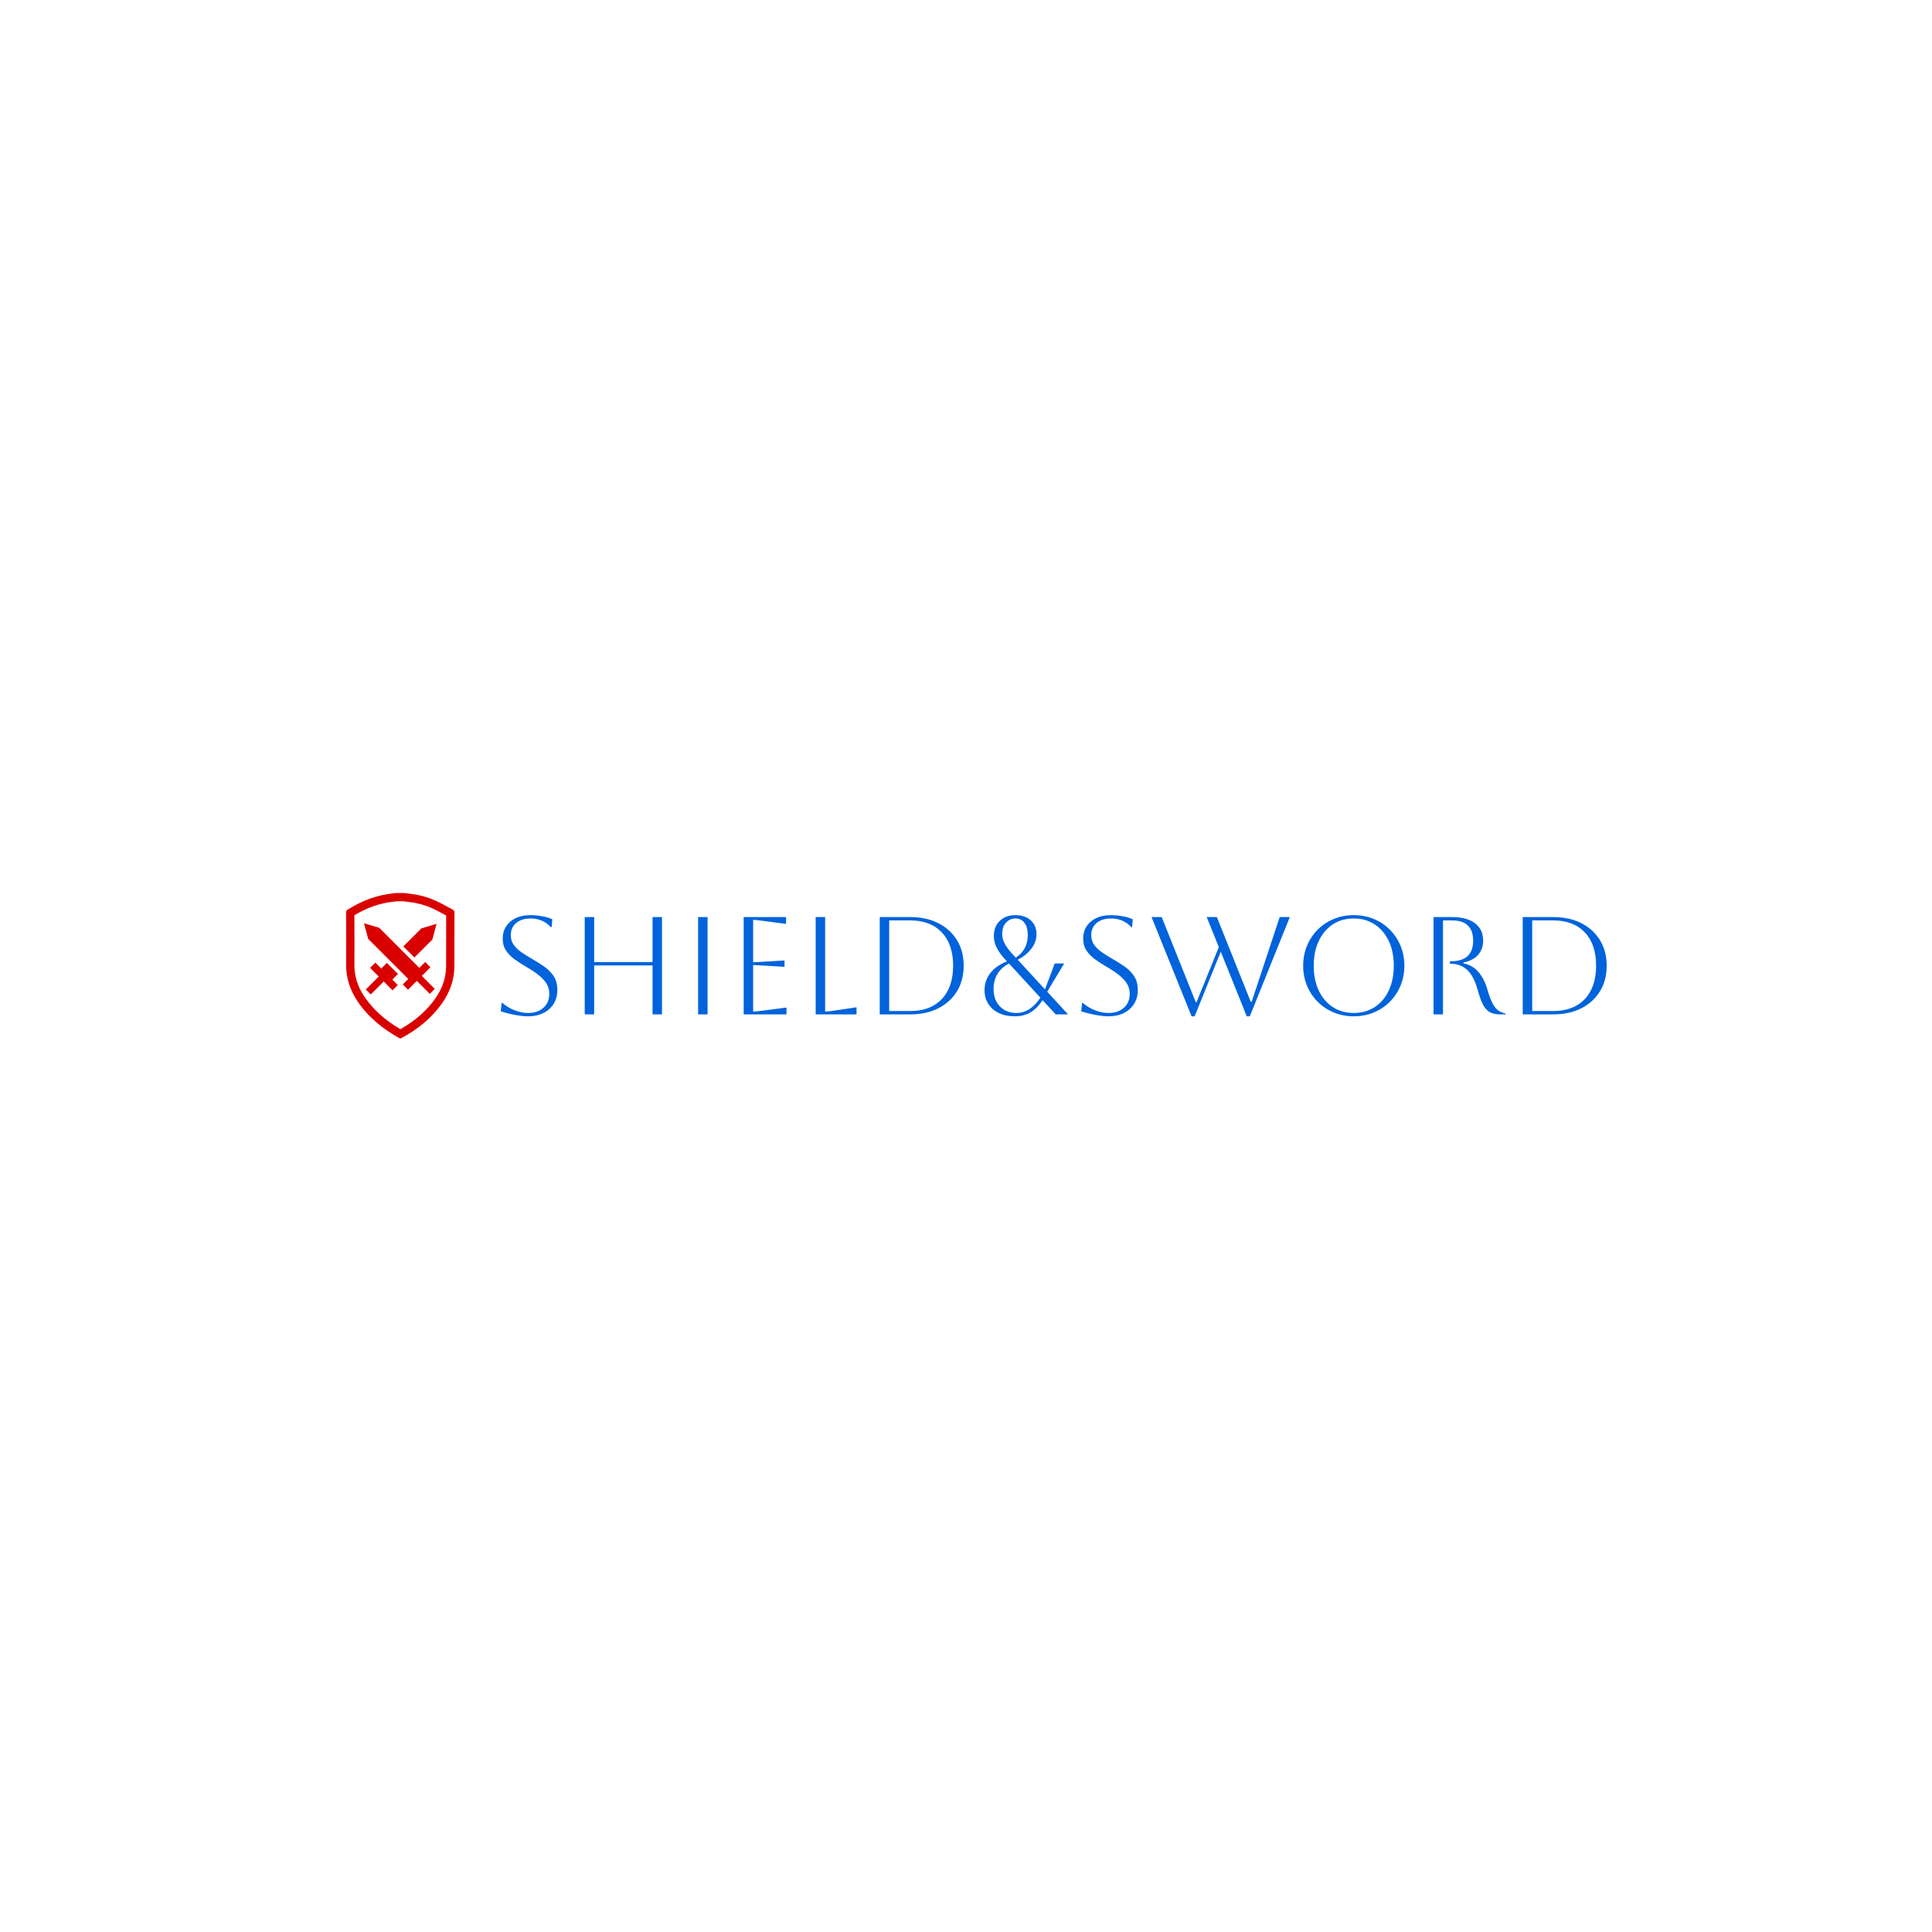
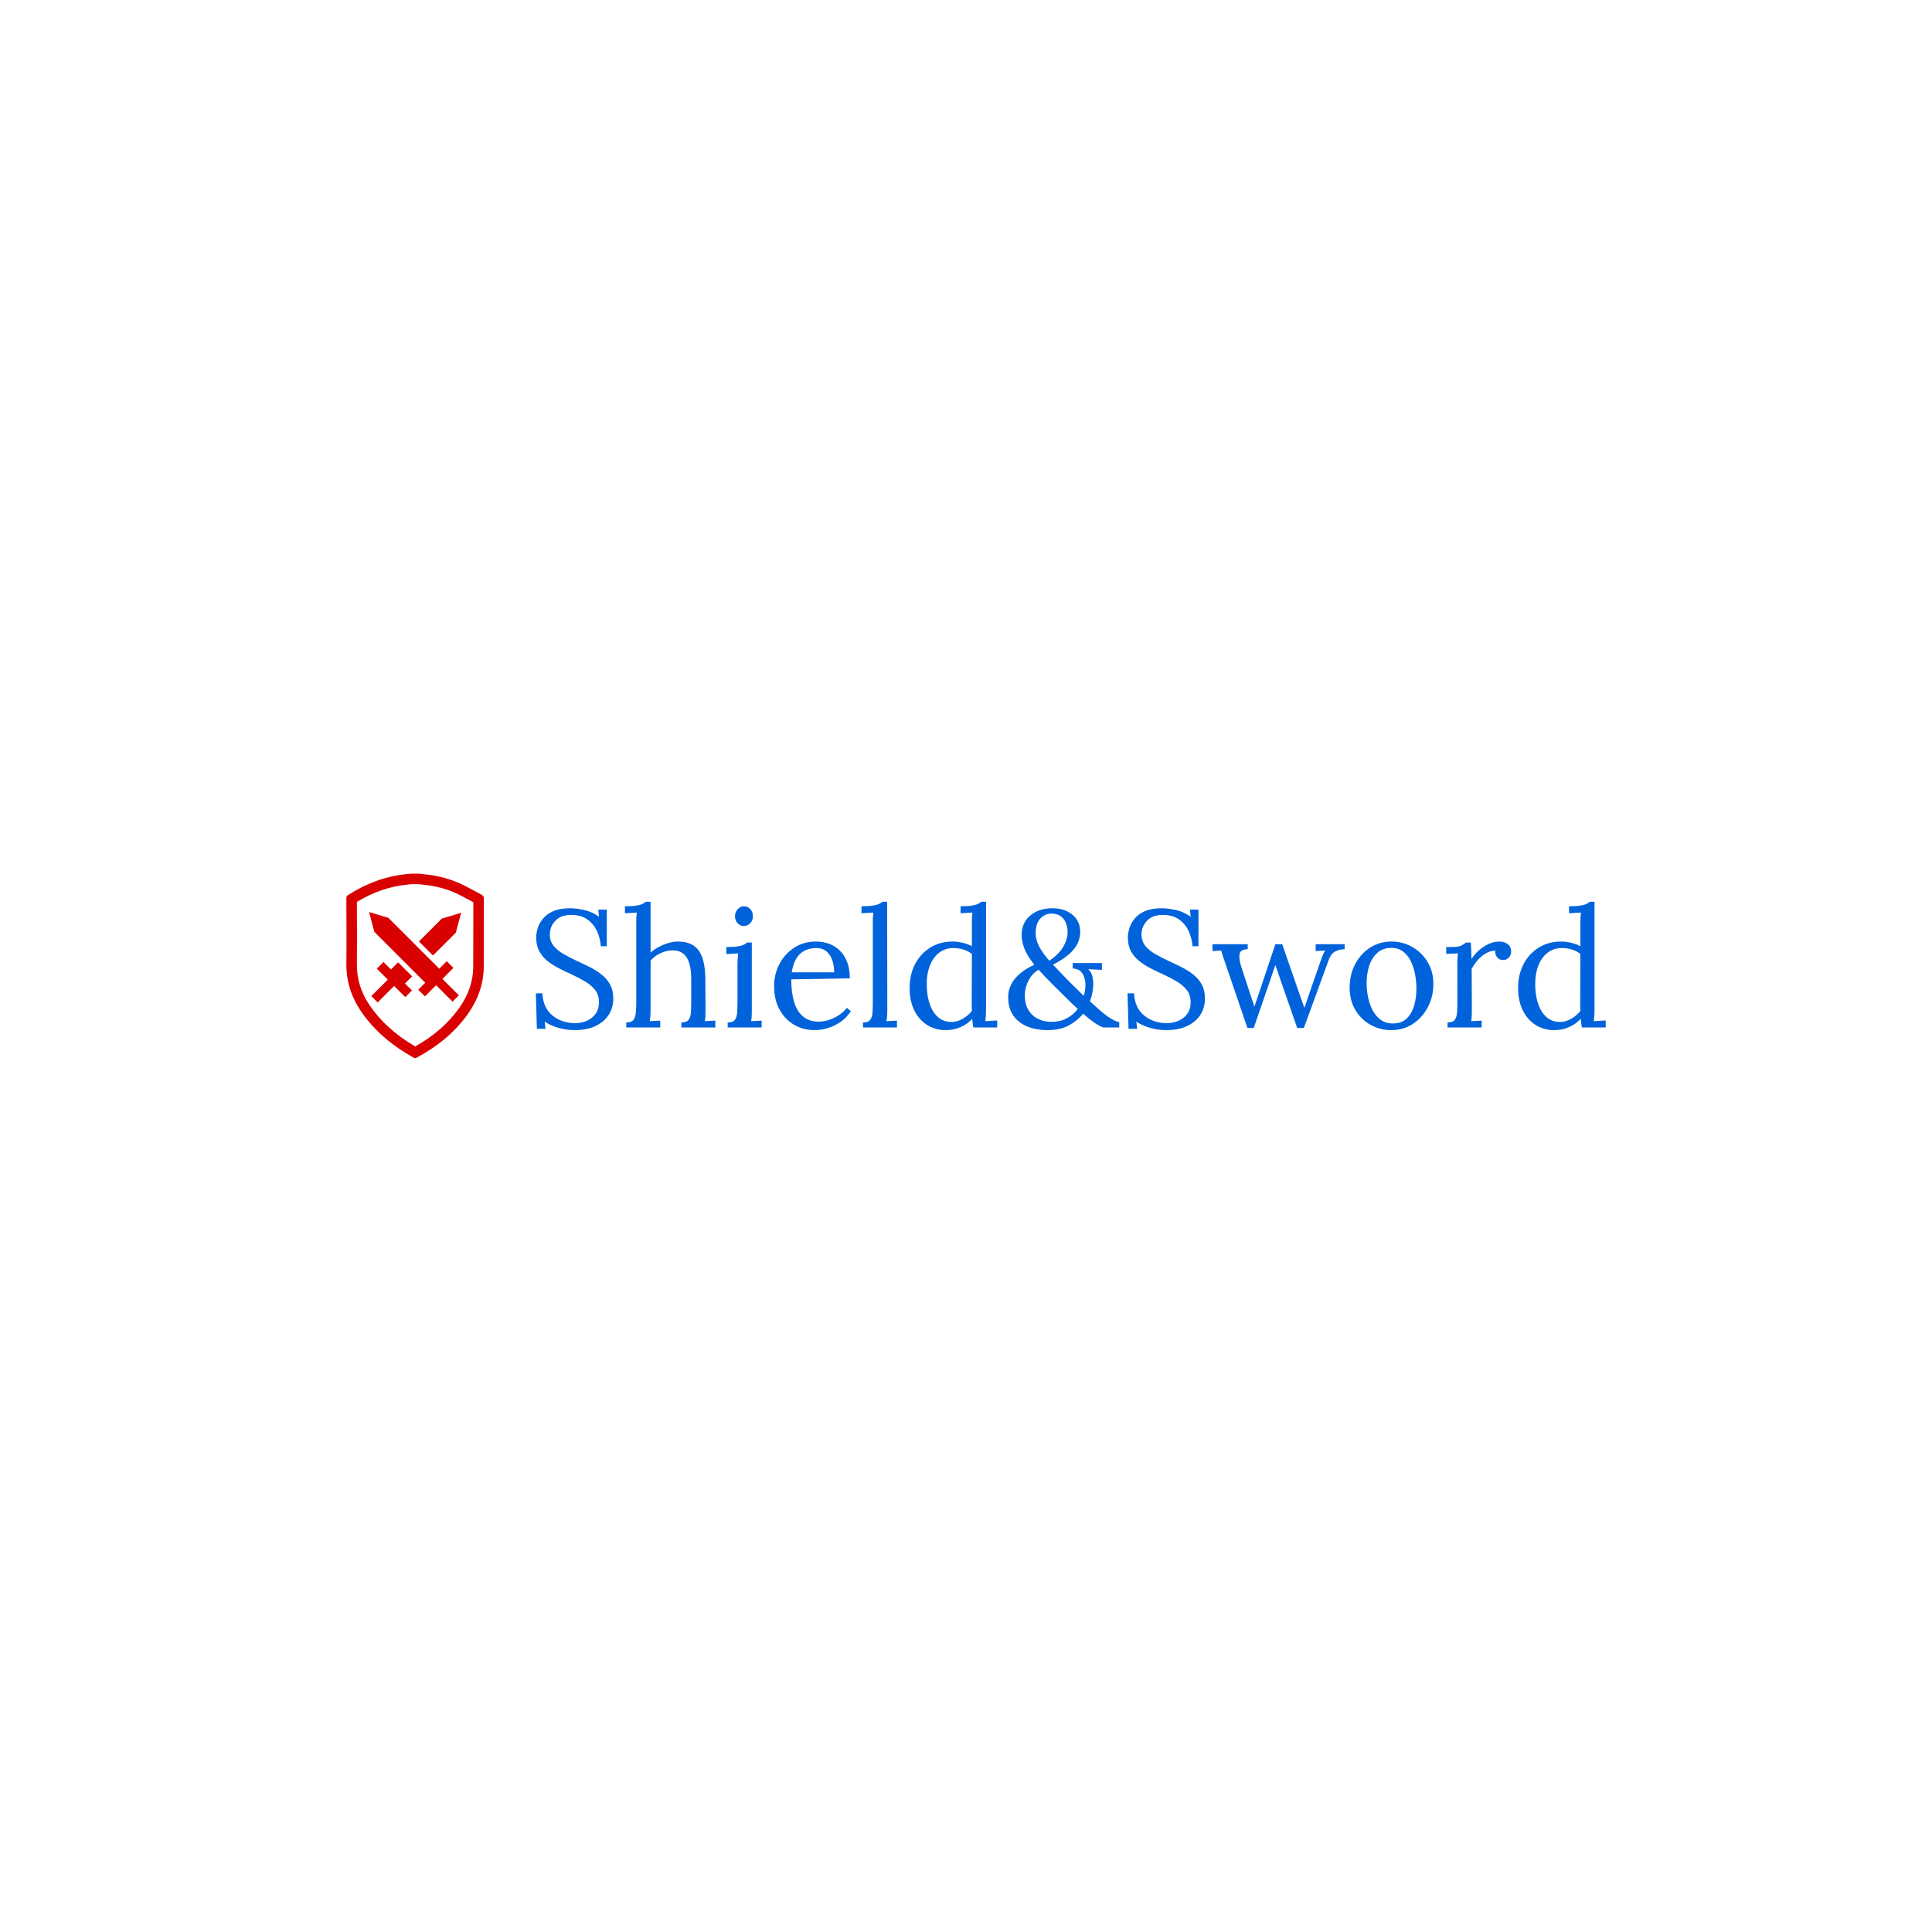
<svg xmlns="http://www.w3.org/2000/svg" version="1.1" width="1500" height="1500" viewBox="0 0 1500 1500">
  <rect width="1500" height="1500" fill="#ffffff" />
-   <g transform="matrix(0.6666667,0,0,0.6666667,249.3939,693.1183)">
-     <svg viewBox="0 0 396 45" data-background-color="#ffffff" preserveAspectRatio="xMidYMid meet" height="170" width="1500">
-       <g id="tight-bounds" transform="matrix(1,0,0,1,0.24,0.08539472)">
-         <svg viewBox="0 0 395.52 44.829" height="44.829" width="395.52">
+   <g transform="matrix(0.6666667,0,0,0.6666667,249.3939,678.2908)">
+     <svg viewBox="0 0 396 57" data-background-color="#ffffff" preserveAspectRatio="xMidYMid meet" height="215" width="1500">
+       <g id="tight-bounds" transform="matrix(1,0,0,1,0.24,0.01690249)">
+         <svg viewBox="0 0 395.52 56.966" height="56.966" width="395.52">
          <g>
-             <svg viewBox="0 0 458.822 52.004" height="44.829" width="395.52">
-               <g transform="matrix(1,0,0,1,63.30242,7.910893)">
-                 <svg viewBox="0 0 395.52 36.182" height="36.182" width="395.52">
+             <svg viewBox="0 0 473.56 68.206" height="56.966" width="395.52">
+               <g transform="matrix(1,0,0,1,78.03969,10.37556)">
+                 <svg viewBox="0 0 395.52 47.455" height="47.455" width="395.52">
                  <g id="textblocktransform">
-                     <svg viewBox="0 0 395.52 36.182" height="36.182" width="395.52" id="textblock">
+                     <svg viewBox="0 0 395.52 47.455" height="47.455" width="395.52" id="textblock">
                      <g>
-                         <svg viewBox="0 0 395.52 36.182" height="36.182" width="395.52">
+                         <svg viewBox="0 0 395.52 47.455" height="47.455" width="395.52">
                          <g transform="matrix(1,0,0,1,0,0)">
-                             <svg width="395.52" viewBox="3.45 -35.7 397.87 36.4" height="36.182" data-palette-color="#0063db">
-                               <path d="M3.45-1.1L3.45-1.1 3.75-4.1 4.05-4.1Q6-2.4 8.45-1.45 10.9-0.5 13.3-0.5L13.3-0.5Q16.7-0.5 18.8-2.38 20.9-4.25 20.9-7.4L20.9-7.4Q20.9-9.15 20.13-10.65 19.35-12.15 17.57-13.7 15.8-15.25 12.7-17.05L12.7-17.05Q10.55-18.3 8.6-19.68 6.65-21.05 5.4-22.88 4.15-24.7 4.15-27.25L4.15-27.25Q4.15-31.05 6.9-33.38 9.65-35.7 14.15-35.7L14.15-35.7Q16.15-35.7 18.45-35.27 20.75-34.85 22-34.2L22-34.2 21.75-31.4 21.45-31.4Q18.6-34.5 14.15-34.5L14.15-34.5Q10.95-34.5 9-32.88 7.05-31.25 7.05-28.5L7.05-28.5Q7.05-26.45 8.13-24.98 9.2-23.5 10.9-22.33 12.6-21.15 14.55-20.05L14.55-20.05Q16.8-18.75 18.93-17.3 21.05-15.85 22.43-13.83 23.8-11.8 23.8-8.75L23.8-8.75Q23.8-5.95 22.5-3.83 21.2-1.7 18.82-0.5 16.45 0.7 13.3 0.7L13.3 0.7Q11.3 0.7 8.6 0.2 5.9-0.3 3.45-1.1ZM37.05 0L33.65 0 33.65-35 37.05-35 37.05-18.8 58.05-18.8 58.05-35 61.45-35 61.45 0 58.05 0 58.05-17.6 37.05-17.6 37.05 0ZM77.85 0L74.45 0 74.45-35 77.85-35 77.85 0ZM106.24 0L90.84 0 90.84-35 106.09-35 106.09-32.55 97.34-33.7Q95.04-34 94.24-34L94.24-34 94.24-18.75Q94.89-18.75 97.34-18.9L97.34-18.9 105.54-19.4 105.54-17.1 97.34-17.6Q94.89-17.75 94.24-17.75L94.24-17.75 94.24-1Q95.14-1 97.39-1.3L97.39-1.3 106.24-2.45 106.24 0ZM116.74 0L116.74-35 120.14-35 120.14-1Q121.09-1 123.14-1.3L123.14-1.3 131.44-2.55 131.44 0 116.74 0ZM150.79 0L139.79 0 139.79-35 150.79-35Q156.59-35 160.89-32.8 165.19-30.6 167.59-26.68 169.99-22.75 169.99-17.5L169.99-17.5Q169.99-12.25 167.59-8.33 165.19-4.4 160.89-2.2 156.59 0 150.79 0L150.79 0ZM150.79-33.8L150.79-33.8 143.19-33.8 143.19-1.2 150.79-1.2Q158.04-1.2 162.11-5.5 166.19-9.8 166.19-17.5L166.19-17.5Q166.19-25.2 162.11-29.5 158.04-33.8 150.79-33.8ZM207.54 0L203.09 0 198.39-5.1Q196.34-2.05 193.96-0.68 191.59 0.7 188.34 0.7L188.34 0.7Q185.09 0.7 182.64-0.48 180.19-1.65 178.84-3.78 177.49-5.9 177.49-8.7L177.49-8.7Q177.49-12.15 179.56-14.83 181.64-17.5 185.54-19.05L185.54-19.05 185.14-19.5Q182.84-22 181.84-24.03 180.84-26.05 180.84-28.2L180.84-28.2Q180.84-31.6 182.99-33.65 185.14-35.7 188.64-35.7L188.64-35.7Q192.04-35.7 194.11-33.83 196.19-31.95 196.19-28.85L196.19-28.85Q196.19-26.05 194.36-23.65 192.54-21.25 189.44-19.65L189.44-19.65 199.24-9 202.74-18.3 206.14-18.3 200.04-8.15 207.54 0ZM187.39-21.85L187.39-21.85 188.74-20.4Q193.04-23.25 193.04-28.5L193.04-28.5Q193.04-31.35 191.86-32.93 190.69-34.5 188.64-34.5L188.64-34.5Q186.59-34.5 185.21-32.98 183.84-31.45 183.84-28.95L183.84-28.95Q183.84-27.25 184.69-25.58 185.54-23.9 187.39-21.85ZM180.74-9.1L180.74-9.1Q180.74-5.25 183.01-2.88 185.29-0.5 188.94-0.5L188.94-0.5Q193.94-0.5 197.59-6L197.59-6 186.29-18.3Q180.74-15.35 180.74-9.1ZM212.28-1.1L212.28-1.1 212.58-4.1 212.88-4.1Q214.83-2.4 217.28-1.45 219.73-0.5 222.13-0.5L222.13-0.5Q225.53-0.5 227.63-2.38 229.73-4.25 229.73-7.4L229.73-7.4Q229.73-9.15 228.96-10.65 228.18-12.15 226.41-13.7 224.63-15.25 221.53-17.05L221.53-17.05Q219.38-18.3 217.43-19.68 215.48-21.05 214.23-22.88 212.98-24.7 212.98-27.25L212.98-27.25Q212.98-31.05 215.73-33.38 218.48-35.7 222.98-35.7L222.98-35.7Q224.98-35.7 227.28-35.27 229.58-34.85 230.83-34.2L230.83-34.2 230.58-31.4 230.28-31.4Q227.43-34.5 222.98-34.5L222.98-34.5Q219.78-34.5 217.83-32.88 215.88-31.25 215.88-28.5L215.88-28.5Q215.88-26.45 216.96-24.98 218.03-23.5 219.73-22.33 221.43-21.15 223.38-20.05L223.38-20.05Q225.63-18.75 227.76-17.3 229.88-15.85 231.26-13.83 232.63-11.8 232.63-8.75L232.63-8.75Q232.63-5.95 231.33-3.83 230.03-1.7 227.66-0.5 225.28 0.7 222.13 0.7L222.13 0.7Q220.13 0.7 217.43 0.2 214.73-0.3 212.28-1.1ZM251.98 0.7L237.58-35 241.23-35 253.48-4.4 253.78-4.4 261.78-24.2 257.43-35 261.08-35 273.28-4.5 273.58-4.5 283.68-35 287.33-35 272.93 0.7 271.83 0.7 262.48-22.55 253.08 0.7 251.98 0.7ZM292.13-17.5L292.13-17.5Q292.13-21.35 293.5-24.68 294.88-28 297.35-30.48 299.83-32.95 303.15-34.33 306.48-35.7 310.33-35.7L310.33-35.7Q314.18-35.7 317.5-34.33 320.83-32.95 323.3-30.48 325.78-28 327.15-24.68 328.53-21.35 328.53-17.5L328.53-17.5Q328.53-13.65 327.15-10.33 325.78-7 323.3-4.53 320.83-2.05 317.5-0.68 314.18 0.7 310.33 0.7L310.33 0.7Q306.48 0.7 303.15-0.68 299.83-2.05 297.35-4.53 294.88-7 293.5-10.33 292.13-13.65 292.13-17.5ZM295.93-17.5L295.93-17.5Q295.93-12.4 297.73-8.58 299.53-4.75 302.78-2.63 306.03-0.5 310.33-0.5L310.33-0.5Q314.63-0.5 317.88-2.63 321.13-4.75 322.93-8.6 324.73-12.45 324.73-17.5L324.73-17.5Q324.73-22.55 322.93-26.38 321.13-30.2 317.88-32.35 314.63-34.5 310.33-34.5L310.33-34.5Q306.03-34.5 302.8-32.38 299.58-30.25 297.75-26.43 295.93-22.6 295.93-17.5ZM339.03 0L339.03-35 345.73-35Q351.03-35 353.95-32.77 356.88-30.55 356.88-26.55L356.88-26.55Q356.88-23.45 355.05-21.4 353.23-19.35 349.78-18.65L349.78-18.65 349.78-18.35Q353.08-17.7 355.18-15.25 357.28-12.8 358.33-9.2L358.33-9.2Q359.28-5.9 360.2-4.08 361.13-2.25 362.25-1.45 363.38-0.65 364.93-0.3L364.93-0.3 364.93 0 362.88 0Q360.68 0 359.25-0.8 357.83-1.6 356.83-3.5 355.83-5.4 354.93-8.75L354.93-8.75Q353.48-13.9 351.08-16.05 348.68-18.2 345.23-18.2L345.23-18.2 344.93-18.2 344.93-19.1 345.23-19.1Q353.28-19.1 353.28-26.5L353.28-26.5Q353.28-33.8 345.73-33.8L345.73-33.8 342.43-33.8 342.43 0 339.03 0ZM382.12 0L371.12 0 371.12-35 382.12-35Q387.92-35 392.22-32.8 396.52-30.6 398.92-26.68 401.32-22.75 401.32-17.5L401.32-17.5Q401.32-12.25 398.92-8.33 396.52-4.4 392.22-2.2 387.92 0 382.12 0L382.12 0ZM382.12-33.8L382.12-33.8 374.52-33.8 374.52-1.2 382.12-1.2Q389.37-1.2 393.45-5.5 397.52-9.8 397.52-17.5L397.52-17.5Q397.52-25.2 393.45-29.5 389.37-33.8 382.12-33.8Z" opacity="1" transform="matrix(1,0,0,1,0,0)" fill="#0063db" class="wordmark-text-0" data-fill-palette-color="primary" id="text-0" />
+                             <svg width="395.52" viewBox="2.9 -37.75 321.27 38.55" height="47.455" data-palette-color="#0063db">
+                               <path d="M24.2-24.4L22.4-24.4Q22.25-26.8 21.25-28.95 20.25-31.1 18.35-32.45 16.45-33.8 13.5-33.8L13.5-33.8Q10.4-33.8 8.75-32.05 7.1-30.3 7.1-27.95L7.1-27.95Q7.1-25.85 8.3-24.43 9.5-23 11.43-21.93 13.35-20.85 15.5-19.85L15.5-19.85Q17.4-19 19.3-18.03 21.2-17.05 22.75-15.8 24.3-14.55 25.23-12.83 26.15-11.1 26.15-8.7L26.15-8.7Q26.15-5.95 24.78-3.8 23.4-1.65 20.8-0.43 18.2 0.8 14.45 0.8L14.45 0.8Q12.2 0.8 9.8 0.15 7.4-0.5 5.55-1.75L5.55-1.75 5.8 0.4 3.2 0.4 2.9-10.25 4.85-10.25Q5.1-5.85 7.9-3.58 10.7-1.3 14.65-1.3L14.65-1.3Q16.6-1.3 18.25-2.02 19.9-2.75 20.88-4.15 21.85-5.55 21.85-7.55L21.85-7.55Q21.85-9.8 20.65-11.3 19.45-12.8 17.55-13.9 15.65-15 13.5-16L13.5-16Q11.6-16.85 9.75-17.8 7.9-18.75 6.38-19.98 4.85-21.2 3.93-22.9 3-24.6 3-27L3-27Q3-28.3 3.45-29.8 3.9-31.3 5.03-32.68 6.15-34.05 8.13-34.93 10.1-35.8 13.15-35.8L13.15-35.8Q15.05-35.8 17.43-35.27 19.8-34.75 21.85-33.25L21.85-33.25 21.65-35.4 24.2-35.4 24.2-24.4ZM46.6 0L46.6-1.5Q48.15-1.5 48.75-2.27 49.35-3.05 49.45-4.42 49.55-5.8 49.55-7.6L49.55-7.6 49.55-14.6Q49.55-18.9 48.17-21.05 46.8-23.2 43.85-23.15L43.85-23.15Q42-23.1 40.22-22.25 38.45-21.4 37.35-20.05L37.35-20.05 37.35-5.3Q37.35-4.3 37.3-3.53 37.25-2.75 37.1-1.9L37.1-1.9Q37.9-1.95 38.67-1.98 39.45-2 40.25-2.05L40.25-2.05 40.25 0 30.05 0 30.05-1.5Q31.6-1.5 32.2-2.27 32.8-3.05 32.92-4.42 33.05-5.8 33.05-7.6L33.05-7.6 33.05-31.25Q33.05-32.05 33.07-32.77 33.1-33.5 33.2-34.5L33.2-34.5Q32.3-34.45 31.42-34.4 30.55-34.35 29.65-34.3L29.65-34.3 29.65-36.4Q31.85-36.4 33.07-36.6 34.3-36.8 34.92-37.1 35.55-37.4 35.9-37.75L35.9-37.75 37.35-37.75 37.35-22.5Q38.45-23.45 39.82-24.18 41.2-24.9 42.67-25.35 44.15-25.8 45.55-25.8L45.55-25.8Q49.9-25.8 51.82-23.08 53.75-20.35 53.8-14.6L53.8-14.6 53.85-5.3Q53.85-4.3 53.82-3.53 53.8-2.75 53.65-1.9L53.65-1.9Q54.45-1.95 55.22-1.98 56-2 56.8-2.05L56.8-2.05 56.8 0 46.6 0ZM60.5 0L60.5-1.5Q62.05-1.5 62.65-2.27 63.25-3.05 63.34-4.42 63.45-5.8 63.45-7.6L63.45-7.6 63.45-19Q63.45-19.8 63.5-20.53 63.55-21.25 63.65-22.25L63.65-22.25Q62.75-22.2 61.87-22.15 61-22.1 60.09-22.05L60.09-22.05 60.09-24.15Q62.3-24.15 63.5-24.35 64.7-24.55 65.32-24.85 65.95-25.15 66.3-25.5L66.3-25.5 67.75-25.5 67.75-5.3Q67.75-4.3 67.72-3.53 67.7-2.75 67.55-1.9L67.55-1.9Q68.34-1.95 69.12-1.98 69.9-2 70.7-2.05L70.7-2.05 70.7 0 60.5 0ZM65.34-30.45L65.34-30.45Q64.3-30.45 63.5-31.3 62.7-32.15 62.7-33.4L62.7-33.4Q62.7-34.65 63.52-35.52 64.34-36.4 65.39-36.4L65.39-36.4Q66.55-36.4 67.32-35.52 68.09-34.65 68.09-33.4L68.09-33.4Q68.09-32.15 67.27-31.3 66.45-30.45 65.34-30.45ZM86.64 0.8L86.64 0.8Q83.19 0.8 80.42-0.83 77.64-2.45 76.04-5.43 74.44-8.4 74.44-12.45L74.44-12.45Q74.44-15.95 76.02-19 77.59-22.05 80.44-23.93 83.29-25.8 87.04-25.8L87.04-25.8Q89.14-25.8 90.97-25.13 92.79-24.45 94.19-23.08 95.59-21.7 96.39-19.63 97.19-17.55 97.19-14.75L97.19-14.75 79.59-14.45Q79.59-10.65 80.42-7.78 81.24-4.9 83.09-3.33 84.94-1.75 87.84-1.75L87.84-1.75Q89.39-1.75 91.02-2.3 92.64-2.85 94.04-3.8 95.44-4.75 96.29-5.9L96.29-5.9 97.49-4.9Q96.14-2.8 94.24-1.55 92.34-0.3 90.34 0.25 88.34 0.8 86.64 0.8ZM79.74-16.55L79.74-16.55 92.49-16.55Q92.49-18.35 91.97-20.03 91.44-21.7 90.24-22.78 89.04-23.85 87.09-23.85L87.09-23.85Q84.19-23.85 82.27-22.13 80.34-20.4 79.74-16.55ZM101.14 0L101.14-1.5Q102.69-1.5 103.29-2.27 103.89-3.05 103.99-4.42 104.09-5.8 104.09-7.6L104.09-7.6 104.09-31.25Q104.09-32.05 104.11-32.77 104.14-33.5 104.24-34.5L104.24-34.5Q103.34-34.45 102.47-34.4 101.59-34.35 100.69-34.3L100.69-34.3 100.69-36.4Q102.89-36.4 104.11-36.6 105.34-36.8 105.97-37.1 106.59-37.4 106.94-37.75L106.94-37.75 108.39-37.75 108.44-5.3Q108.44-4.3 108.39-3.53 108.34-2.75 108.19-1.9L108.19-1.9Q108.99-1.95 109.77-1.98 110.54-2 111.34-2.05L111.34-2.05 111.34 0 101.14 0ZM125.94 0.8L125.94 0.8Q122.89 0.8 120.44-0.73 117.99-2.25 116.56-5.1 115.14-7.95 115.14-11.8L115.14-11.8Q115.14-15.9 116.79-19.05 118.44-22.2 121.36-24 124.29-25.8 127.99-25.8L127.99-25.8Q129.64-25.8 131.26-25.38 132.89-24.95 133.84-24.4L133.84-24.4 133.84-31.25Q133.84-32.05 133.86-32.77 133.89-33.5 133.99-34.5L133.99-34.5Q133.09-34.45 132.21-34.4 131.34-34.35 130.44-34.3L130.44-34.3 130.44-36.4Q132.64-36.4 133.84-36.6 135.04-36.8 135.66-37.1 136.29-37.4 136.64-37.75L136.64-37.75 138.09-37.75 138.09-5.3Q138.09-4.5 138.04-3.7 137.99-2.9 137.89-1.9L137.89-1.9Q138.79-1.95 139.66-2 140.54-2.05 141.44-2.1L141.44-2.1 141.44 0 134.29 0Q134.14-0.75 134.06-1.38 133.99-2 133.94-2.6L133.94-2.6Q132.54-1.05 130.49-0.13 128.44 0.8 125.94 0.8ZM127.74-1.65L127.74-1.65Q129.39-1.65 131.06-2.6 132.74-3.55 133.84-4.95L133.84-4.95Q133.79-5.55 133.79-6.23 133.79-6.9 133.79-7.7L133.79-7.7 133.84-22.1Q132.64-23 131.21-23.43 129.79-23.85 128.29-23.85L128.29-23.85Q125.79-23.85 123.94-22.4 122.09-20.95 121.14-18.35 120.19-15.75 120.29-12.25L120.29-12.25Q120.39-9.2 121.26-6.8 122.14-4.4 123.76-3.03 125.39-1.65 127.74-1.65ZM156.49 0.8L156.49 0.8Q154.28 0.8 152.19 0.28 150.09-0.25 148.41-1.43 146.74-2.6 145.74-4.48 144.74-6.35 144.74-9L144.74-9Q144.74-12.25 146.86-14.75 148.99-17.25 152.59-18.8L152.59-18.8Q151.28-20.5 150.44-21.98 149.59-23.45 149.19-24.93 148.78-26.4 148.78-27.95L148.78-27.95Q148.84-31.55 151.44-33.68 154.03-35.8 158.03-35.8L158.03-35.8Q160.59-35.8 162.46-34.88 164.34-33.95 165.36-32.38 166.38-30.8 166.38-28.8L166.38-28.8Q166.38-26.95 165.59-25.25 164.78-23.55 162.99-21.98 161.19-20.4 158.19-18.85L158.19-18.85Q159.53-17.45 161.16-15.75 162.78-14.05 164.44-12.43 166.09-10.8 167.44-9.5L167.44-9.5Q167.69-10.4 167.81-11.23 167.94-12.05 167.94-12.7L167.94-12.7Q167.94-13.85 167.61-14.98 167.28-16.1 166.46-16.88 165.63-17.65 164.13-17.7L164.13-17.7 164.13-19.35 172.88-19.35 172.88-17.3 168.74-17.5Q169.53-16.85 169.88-15.8 170.24-14.75 170.28-13.35L170.28-13.35Q170.34-12.4 170.11-10.93 169.88-9.45 169.28-7.85L169.28-7.85Q169.84-7.35 170.46-6.78 171.09-6.2 171.78-5.6L171.78-5.6Q174.03-3.6 175.66-2.63 177.28-1.65 178.09-1.65L178.09-1.65 178.09 0 173.44 0Q172.99 0 171.41-0.93 169.84-1.85 167.24-4.15L167.24-4.15Q165.63-2.1 163.01-0.65 160.38 0.8 156.49 0.8ZM157.09-1.7L157.09-1.7Q160.24-1.6 162.31-2.73 164.38-3.85 165.63-5.55L165.63-5.55Q165.28-5.9 164.94-6.23 164.59-6.55 164.19-6.9L164.19-6.9Q160.84-10.2 158.26-12.75 155.69-15.3 153.88-17.35L153.88-17.35Q152.28-16.4 151.38-15 150.49-13.6 150.11-12.2 149.74-10.8 149.74-9.75L149.74-9.75Q149.74-7 150.81-5.25 151.88-3.5 153.56-2.65 155.24-1.8 157.09-1.7ZM157.09-20.05L157.09-20.05Q159.88-21.9 161.24-24.18 162.59-26.45 162.59-28.65L162.59-28.65Q162.59-31.05 161.34-32.63 160.09-34.2 157.78-34.2L157.78-34.2Q155.74-34.2 154.36-32.68 152.99-31.15 152.99-28.35L152.99-28.35Q152.99-26.2 154.16-24.1 155.34-22 157.09-20.05ZM201.88-24.4L200.08-24.4Q199.93-26.8 198.93-28.95 197.93-31.1 196.03-32.45 194.13-33.8 191.18-33.8L191.18-33.8Q188.08-33.8 186.43-32.05 184.78-30.3 184.78-27.95L184.78-27.95Q184.78-25.85 185.98-24.43 187.18-23 189.11-21.93 191.03-20.85 193.18-19.85L193.18-19.85Q195.08-19 196.98-18.03 198.88-17.05 200.43-15.8 201.98-14.55 202.91-12.83 203.83-11.1 203.83-8.7L203.83-8.7Q203.83-5.95 202.46-3.8 201.08-1.65 198.48-0.43 195.88 0.8 192.13 0.8L192.13 0.8Q189.88 0.8 187.48 0.15 185.08-0.5 183.23-1.75L183.23-1.75 183.48 0.4 180.88 0.4 180.58-10.25 182.53-10.25Q182.78-5.85 185.58-3.58 188.38-1.3 192.33-1.3L192.33-1.3Q194.28-1.3 195.93-2.02 197.58-2.75 198.56-4.15 199.53-5.55 199.53-7.55L199.53-7.55Q199.53-9.8 198.33-11.3 197.13-12.8 195.23-13.9 193.33-15 191.18-16L191.18-16Q189.28-16.85 187.43-17.8 185.58-18.75 184.06-19.98 182.53-21.2 181.61-22.9 180.68-24.6 180.68-27L180.68-27Q180.68-28.3 181.13-29.8 181.58-31.3 182.71-32.68 183.83-34.05 185.81-34.93 187.78-35.8 190.83-35.8L190.83-35.8Q192.73-35.8 195.11-35.27 197.48-34.75 199.53-33.25L199.53-33.25 199.33-35.4 201.88-35.4 201.88-24.4ZM218.48 0.15L216.58 0.15 210.03-19.05Q209.68-20.1 209.41-20.85 209.13-21.6 208.98-22.15 208.83-22.7 208.73-23.1L208.73-23.1 206.08-22.95 206.08-25 216.68-25 216.68-23.5Q214.43-23.45 214.21-21.98 213.98-20.5 214.78-18.1L214.78-18.1 217.08-11.1Q217.48-9.9 217.88-8.68 218.28-7.45 218.68-6.25L218.68-6.25Q219.13-7.6 219.6-8.97 220.08-10.35 220.53-11.75L220.53-11.75 224.98-25 227.03-25 232.08-10.45Q232.48-9.35 232.88-8.2 233.28-7.05 233.68-5.9L233.68-5.9Q234.08-7 234.46-8.08 234.83-9.15 235.18-10.25L235.18-10.25 238.48-19.75Q238.83-20.75 239.18-21.65 239.53-22.55 239.98-23.1L239.98-23.1 237.08-22.95 237.08-25 245.78-25 245.78-23.5Q244.48-23.45 243.66-23.15 242.83-22.85 242.28-22.35 241.73-21.85 241.38-21.15 241.03-20.45 240.73-19.55L240.73-19.55 233.53 0.15 231.53 0.15 226.78-13.5Q226.48-14.4 226.18-15.28 225.88-16.15 225.58-17.03 225.28-17.9 224.98-18.75L224.98-18.75Q224.68-17.9 224.38-17.03 224.08-16.15 223.78-15.28 223.48-14.4 223.18-13.5L223.18-13.5 218.48 0.15ZM259.83 0.8L259.83 0.8Q256.33 0.8 253.48-0.83 250.63-2.45 248.95-5.33 247.28-8.2 247.28-11.9L247.28-11.9Q247.28-15.85 248.93-19 250.58-22.15 253.43-23.98 256.28-25.8 259.83-25.8L259.83-25.8Q263.33-25.8 266.18-24.13 269.03-22.45 270.73-19.6 272.43-16.75 272.43-13.1L272.43-13.1Q272.43-9.25 270.75-6.08 269.08-2.9 266.23-1.05 263.38 0.8 259.83 0.8ZM260.23-1.2L260.23-1.2Q262.88-1.2 264.43-2.7 265.98-4.2 266.65-6.6 267.33-9 267.33-11.65L267.33-11.65Q267.33-13.9 266.9-16.07 266.48-18.25 265.58-20.03 264.68-21.8 263.25-22.85 261.83-23.9 259.83-23.9L259.83-23.9Q257.23-23.9 255.58-22.4 253.93-20.9 253.15-18.5 252.38-16.1 252.38-13.35L252.38-13.35Q252.38-10.25 253.23-7.48 254.08-4.7 255.83-2.95 257.58-1.2 260.23-1.2ZM276.68 0L276.68-1.5Q278.23-1.5 278.83-2.27 279.43-3.05 279.53-4.42 279.63-5.8 279.63-7.6L279.63-7.6 279.63-19Q279.63-19.8 279.65-20.6 279.68-21.4 279.83-22.25L279.83-22.25Q278.93-22.2 278.05-22.18 277.18-22.15 276.28-22.1L276.28-22.1 276.28-24.15 277.83-24.15Q279.98-24.15 280.8-24.58 281.63-25 282.18-25.5L282.18-25.5 283.63-25.5Q283.73-24.7 283.78-23.53 283.83-22.35 283.88-20.55L283.88-20.55Q284.63-21.8 285.93-23 287.23-24.2 288.85-25 290.48-25.8 292.28-25.8L292.28-25.8Q293.68-25.8 294.73-25.05 295.78-24.3 295.78-22.65L295.78-22.65Q295.78-22.25 295.53-21.68 295.28-21.1 294.73-20.68 294.18-20.25 293.28-20.25L293.28-20.25Q292.18-20.3 291.53-21.13 290.88-21.95 291.03-23.05L291.03-23.05Q289.78-23.1 288.45-22.4 287.13-21.7 285.98-20.48 284.83-19.25 283.93-17.6L283.93-17.6 283.98-5.3Q283.98-4.3 283.95-3.53 283.93-2.75 283.78-1.9L283.78-1.9Q284.58-1.95 285.35-1.98 286.13-2 286.93-2.05L286.93-2.05 286.93 0 276.68 0ZM308.67 0.8L308.67 0.8Q305.62 0.8 303.17-0.73 300.72-2.25 299.3-5.1 297.87-7.95 297.87-11.8L297.87-11.8Q297.87-15.9 299.52-19.05 301.17-22.2 304.1-24 307.02-25.8 310.72-25.8L310.72-25.8Q312.37-25.8 314-25.38 315.62-24.95 316.57-24.4L316.57-24.4 316.57-31.25Q316.57-32.05 316.6-32.77 316.62-33.5 316.72-34.5L316.72-34.5Q315.82-34.45 314.95-34.4 314.07-34.35 313.17-34.3L313.17-34.3 313.17-36.4Q315.37-36.4 316.57-36.6 317.77-36.8 318.4-37.1 319.02-37.4 319.37-37.75L319.37-37.75 320.82-37.75 320.82-5.3Q320.82-4.5 320.77-3.7 320.72-2.9 320.62-1.9L320.62-1.9Q321.52-1.95 322.4-2 323.27-2.05 324.17-2.1L324.17-2.1 324.17 0 317.02 0Q316.87-0.75 316.8-1.38 316.72-2 316.67-2.6L316.67-2.6Q315.27-1.05 313.22-0.13 311.17 0.8 308.67 0.8ZM310.47-1.65L310.47-1.65Q312.12-1.65 313.8-2.6 315.47-3.55 316.57-4.95L316.57-4.95Q316.52-5.55 316.52-6.23 316.52-6.9 316.52-7.7L316.52-7.7 316.57-22.1Q315.37-23 313.95-23.43 312.52-23.85 311.02-23.85L311.02-23.85Q308.52-23.85 306.67-22.4 304.82-20.95 303.87-18.35 302.92-15.75 303.02-12.25L303.02-12.25Q303.12-9.2 304-6.8 304.87-4.4 306.5-3.03 308.12-1.65 310.47-1.65Z" opacity="1" transform="matrix(1,0,0,1,0,0)" fill="#0063db" class="wordmark-text-0" data-fill-palette-color="primary" id="text-0" />
                            </svg>
                          </g>
                        </svg>
                      </g>
                    </svg>
                  </g>
                </svg>
              </g>
              <g>
-                 <svg viewBox="0 0 54.761 52.004" height="52.004" width="54.761">
+                 <svg viewBox="0 0 66.837 68.206" height="68.206" width="66.837">
                  <g>
-                     <svg version="1.1" x="8" y="0" viewBox="17.298 7.411 65.409 87.757" enable-background="new 0 0 100 100" xml:space="preserve" height="52.004" width="38.761" class="icon-icon-0" data-fill-palette-color="accent" id="icon-0">
+                     <svg version="1.1" x="8" y="0" viewBox="17.298 7.411 65.409 87.757" enable-background="new 0 0 100 100" xml:space="preserve" height="68.206" width="50.837" class="icon-icon-0" data-fill-palette-color="accent" id="icon-0">
                      <path d="M51.813 12.411L52.846 12.529C53.833 12.641 54.824 12.753 55.809 12.879 60.684 13.497 65.29 14.79 69.503 16.723 71.667 17.717 73.777 18.864 76.012 20.079 76.575 20.384 77.135 20.689 77.698 20.992 77.682 25.389 77.684 29.825 77.684 34.13 77.686 39.863 77.688 45.791 77.651 51.615 77.61 58.629 75.403 65.097 70.903 71.396 65.749 78.615 58.915 84.582 50.046 89.593 40.546 83.989 33.4 77.499 28.245 69.806 24.173 63.732 22.232 57.361 22.312 50.327 22.4 42.458 22.364 34.476 22.329 26.757 22.32 24.784 22.311 22.811 22.304 20.839 30.033 16.162 37.865 13.465 46.188 12.61 46.665 12.561 47.142 12.51 47.619 12.458L48.066 12.41zM52.1 7.411H47.798C47.092 7.486 46.383 7.564 45.676 7.637 35.648 8.668 26.516 12.178 18.065 17.589 17.482 17.963 17.296 18.382 17.298 19.054 17.328 29.46 17.429 39.867 17.313 50.272 17.22 58.467 19.577 65.855 24.092 72.591 30.603 82.307 39.442 89.424 49.554 95.076A0.9 0.9 0 0 0 49.98 95.168C50.16 95.168 50.345 95.13 50.477 95.061 60.143 89.915 68.562 83.278 74.975 74.301 79.811 67.532 82.604 60.024 82.653 51.645 82.719 40.866 82.66 30.086 82.707 19.308 82.711 18.367 82.401 17.825 81.627 17.418 78.284 15.667 75.017 13.751 71.593 12.18 66.785 9.974 61.703 8.587 56.443 7.92 54.994 7.735 53.546 7.579 52.1 7.411" fill="#d90000" data-fill-palette-color="accent" />
                      <path d="M48.491 62.945L45.318 66.119 31.777 52.579 34.951 49.406z" fill="#d90000" data-fill-palette-color="accent" />
                      <rect x="28.258" y="59.134" transform="matrix(0.7072 -0.707 0.707 0.7072 -32.6077 43.7845)" width="16.609" height="4.259" fill="#d90000" data-fill-palette-color="accent" />
                      <g fill="#d90000" data-fill-palette-color="accent">
                        <g fill="#d90000" data-fill-palette-color="accent">
                          <polygon points="58.51,46.317 69.379,35.45 71.896,26.006 62.703,28.773 51.834,39.642   " fill="#d90000" data-fill-palette-color="accent" />
                        </g>
                        <g fill="#d90000" data-fill-palette-color="accent">
                          <rect x="40.956" y="49.962" transform="matrix(-0.707 0.7072 -0.7072 -0.707 112.8808 62.5994)" width="5.035" height="9.442" fill="#d90000" data-fill-palette-color="accent" />
                        </g>
                      </g>
                      <path d="M51.509 62.585L54.682 65.759 68.223 52.219 65.048 49.046z" fill="#d90000" data-fill-palette-color="accent" />
                      <rect x="55.134" y="58.776" transform="matrix(-0.7071 -0.7071 0.7071 -0.7071 65.229 148.8313)" width="16.609" height="4.261" fill="#d90000" data-fill-palette-color="accent" />
                      <g fill="#d90000" data-fill-palette-color="accent">
                        <polygon points="58.089,49.205 37.297,28.413 28.103,25.646 30.621,35.088 51.413,55.881 54.971,59.439 61.648,52.766  " fill="#d90000" data-fill-palette-color="accent" />
                      </g>
                    </svg>
                  </g>
                </svg>
              </g>
            </svg>
          </g>
          <defs />
        </svg>
-         <rect width="395.52" height="44.829" fill="none" stroke="none" visibility="hidden" />
+         <rect width="395.52" height="56.966" fill="none" stroke="none" visibility="hidden" />
      </g>
    </svg>
  </g>
</svg>
